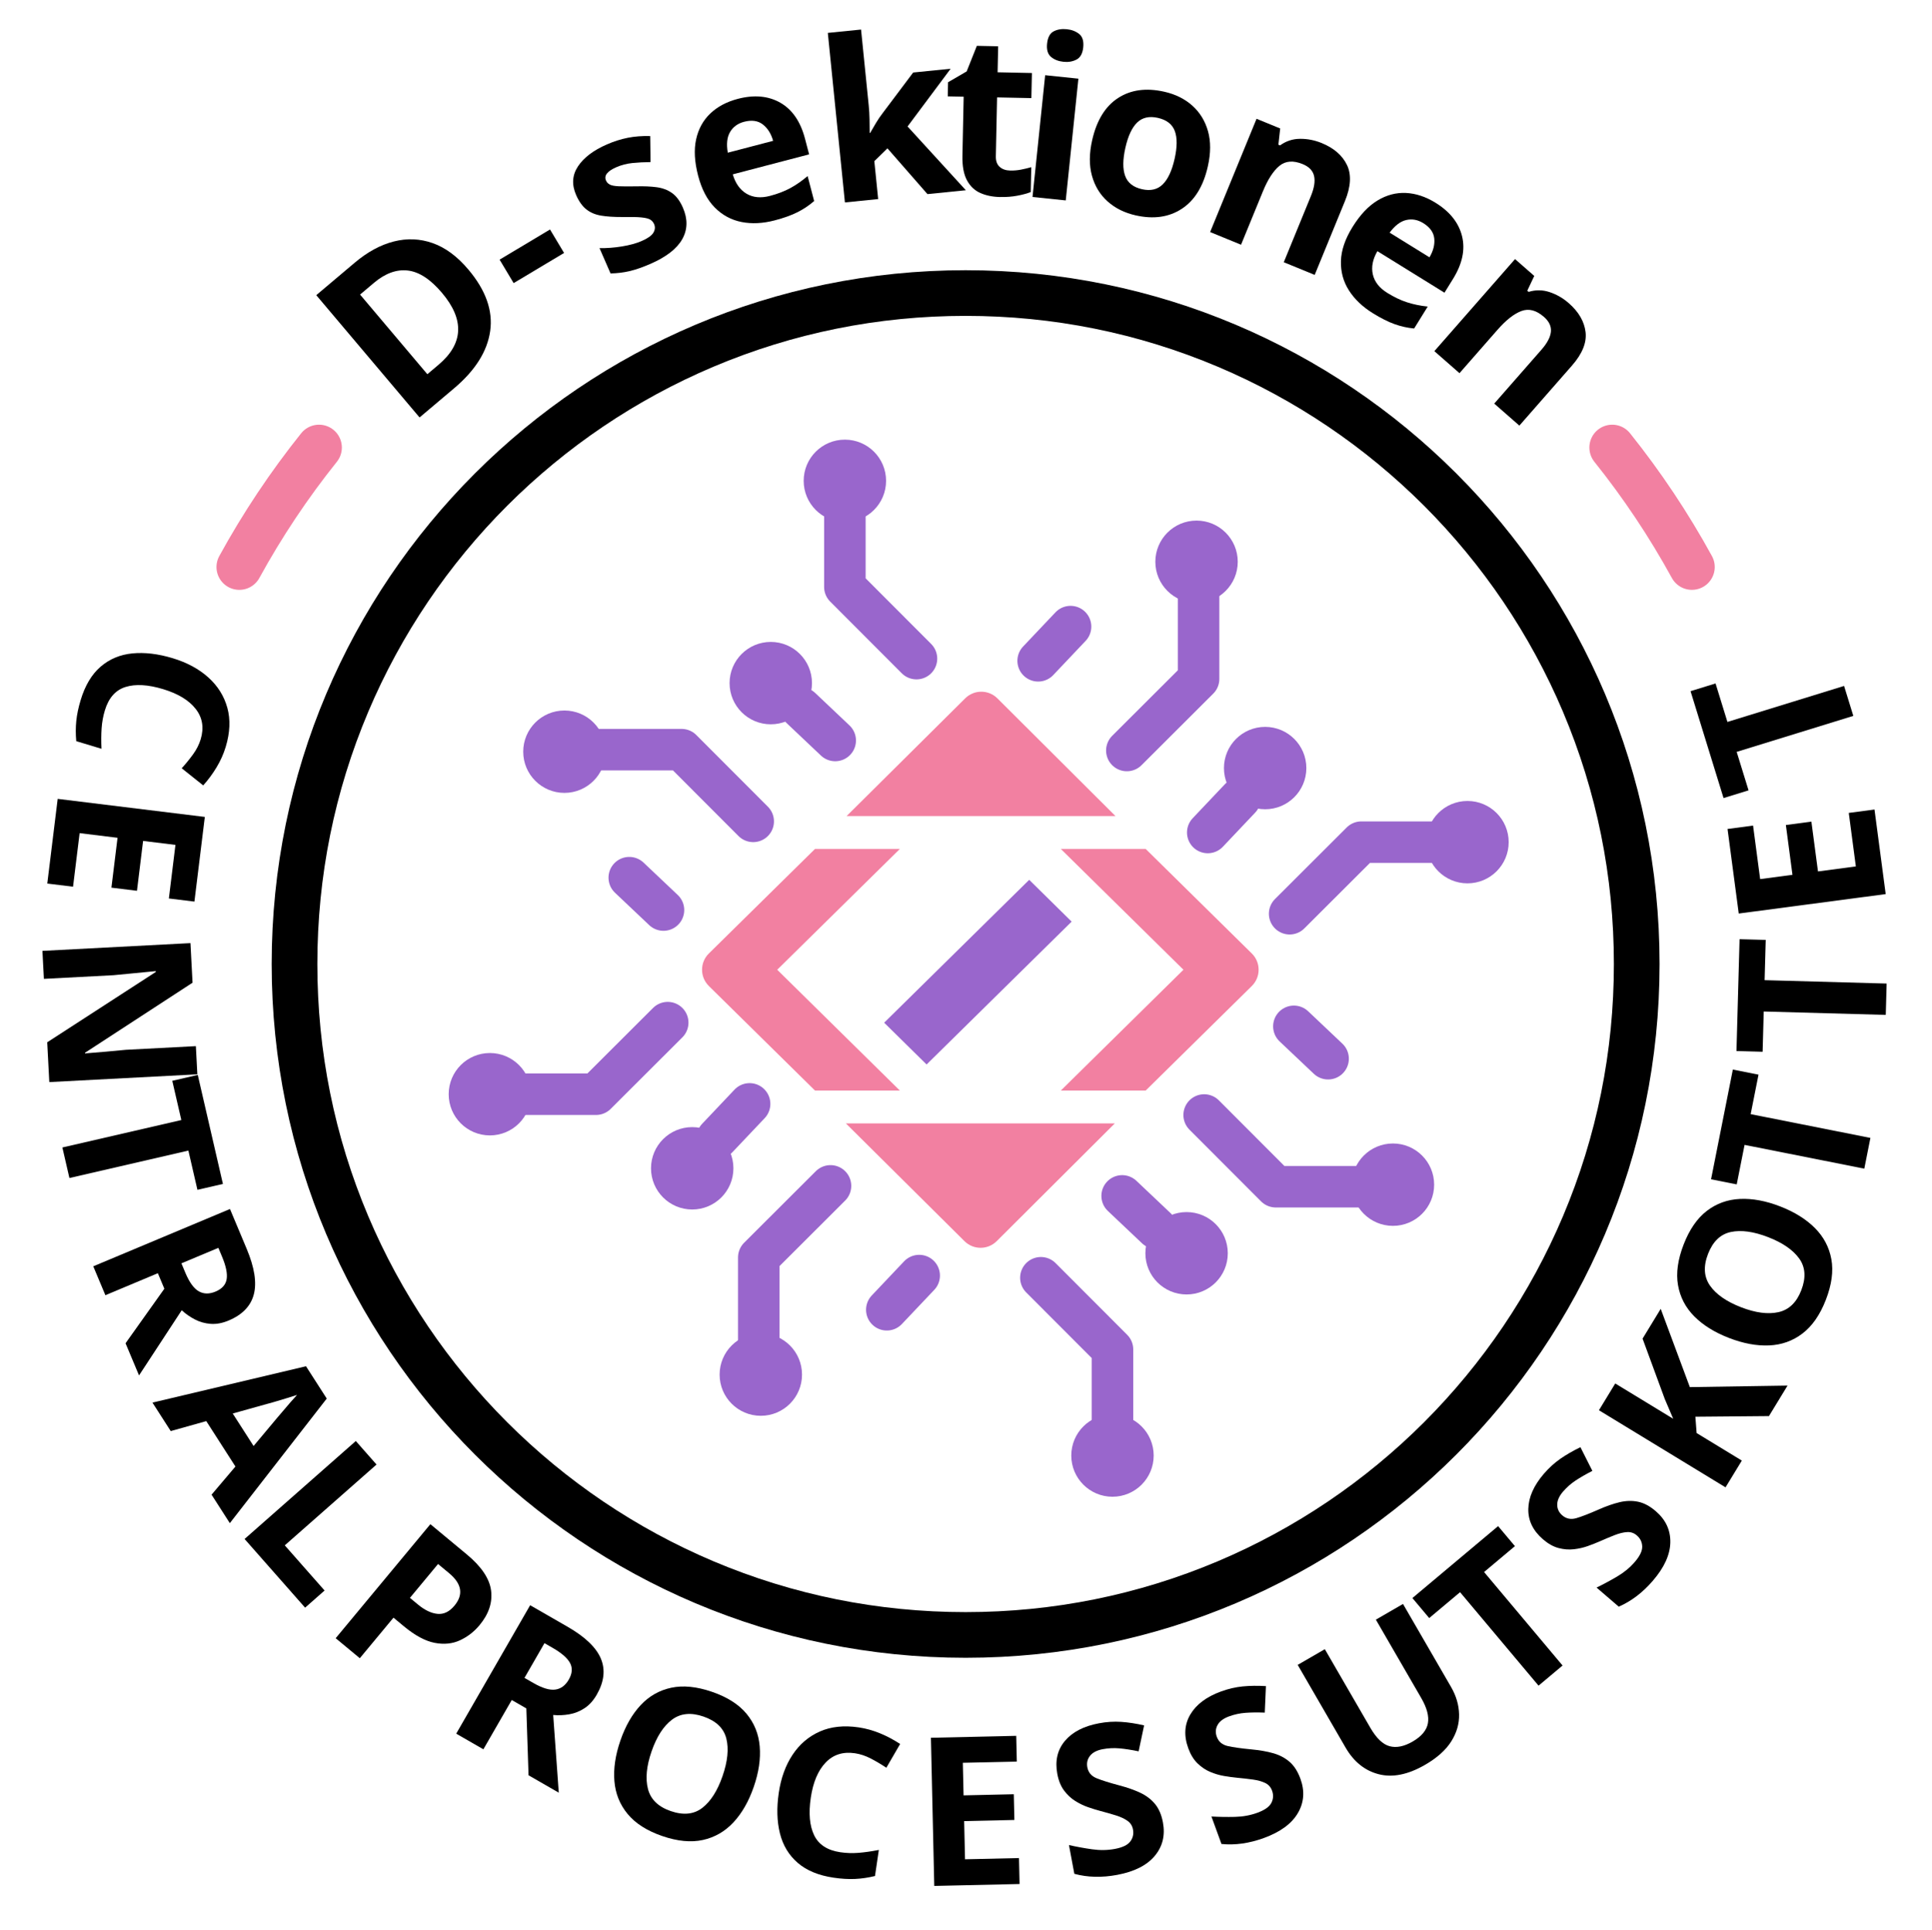
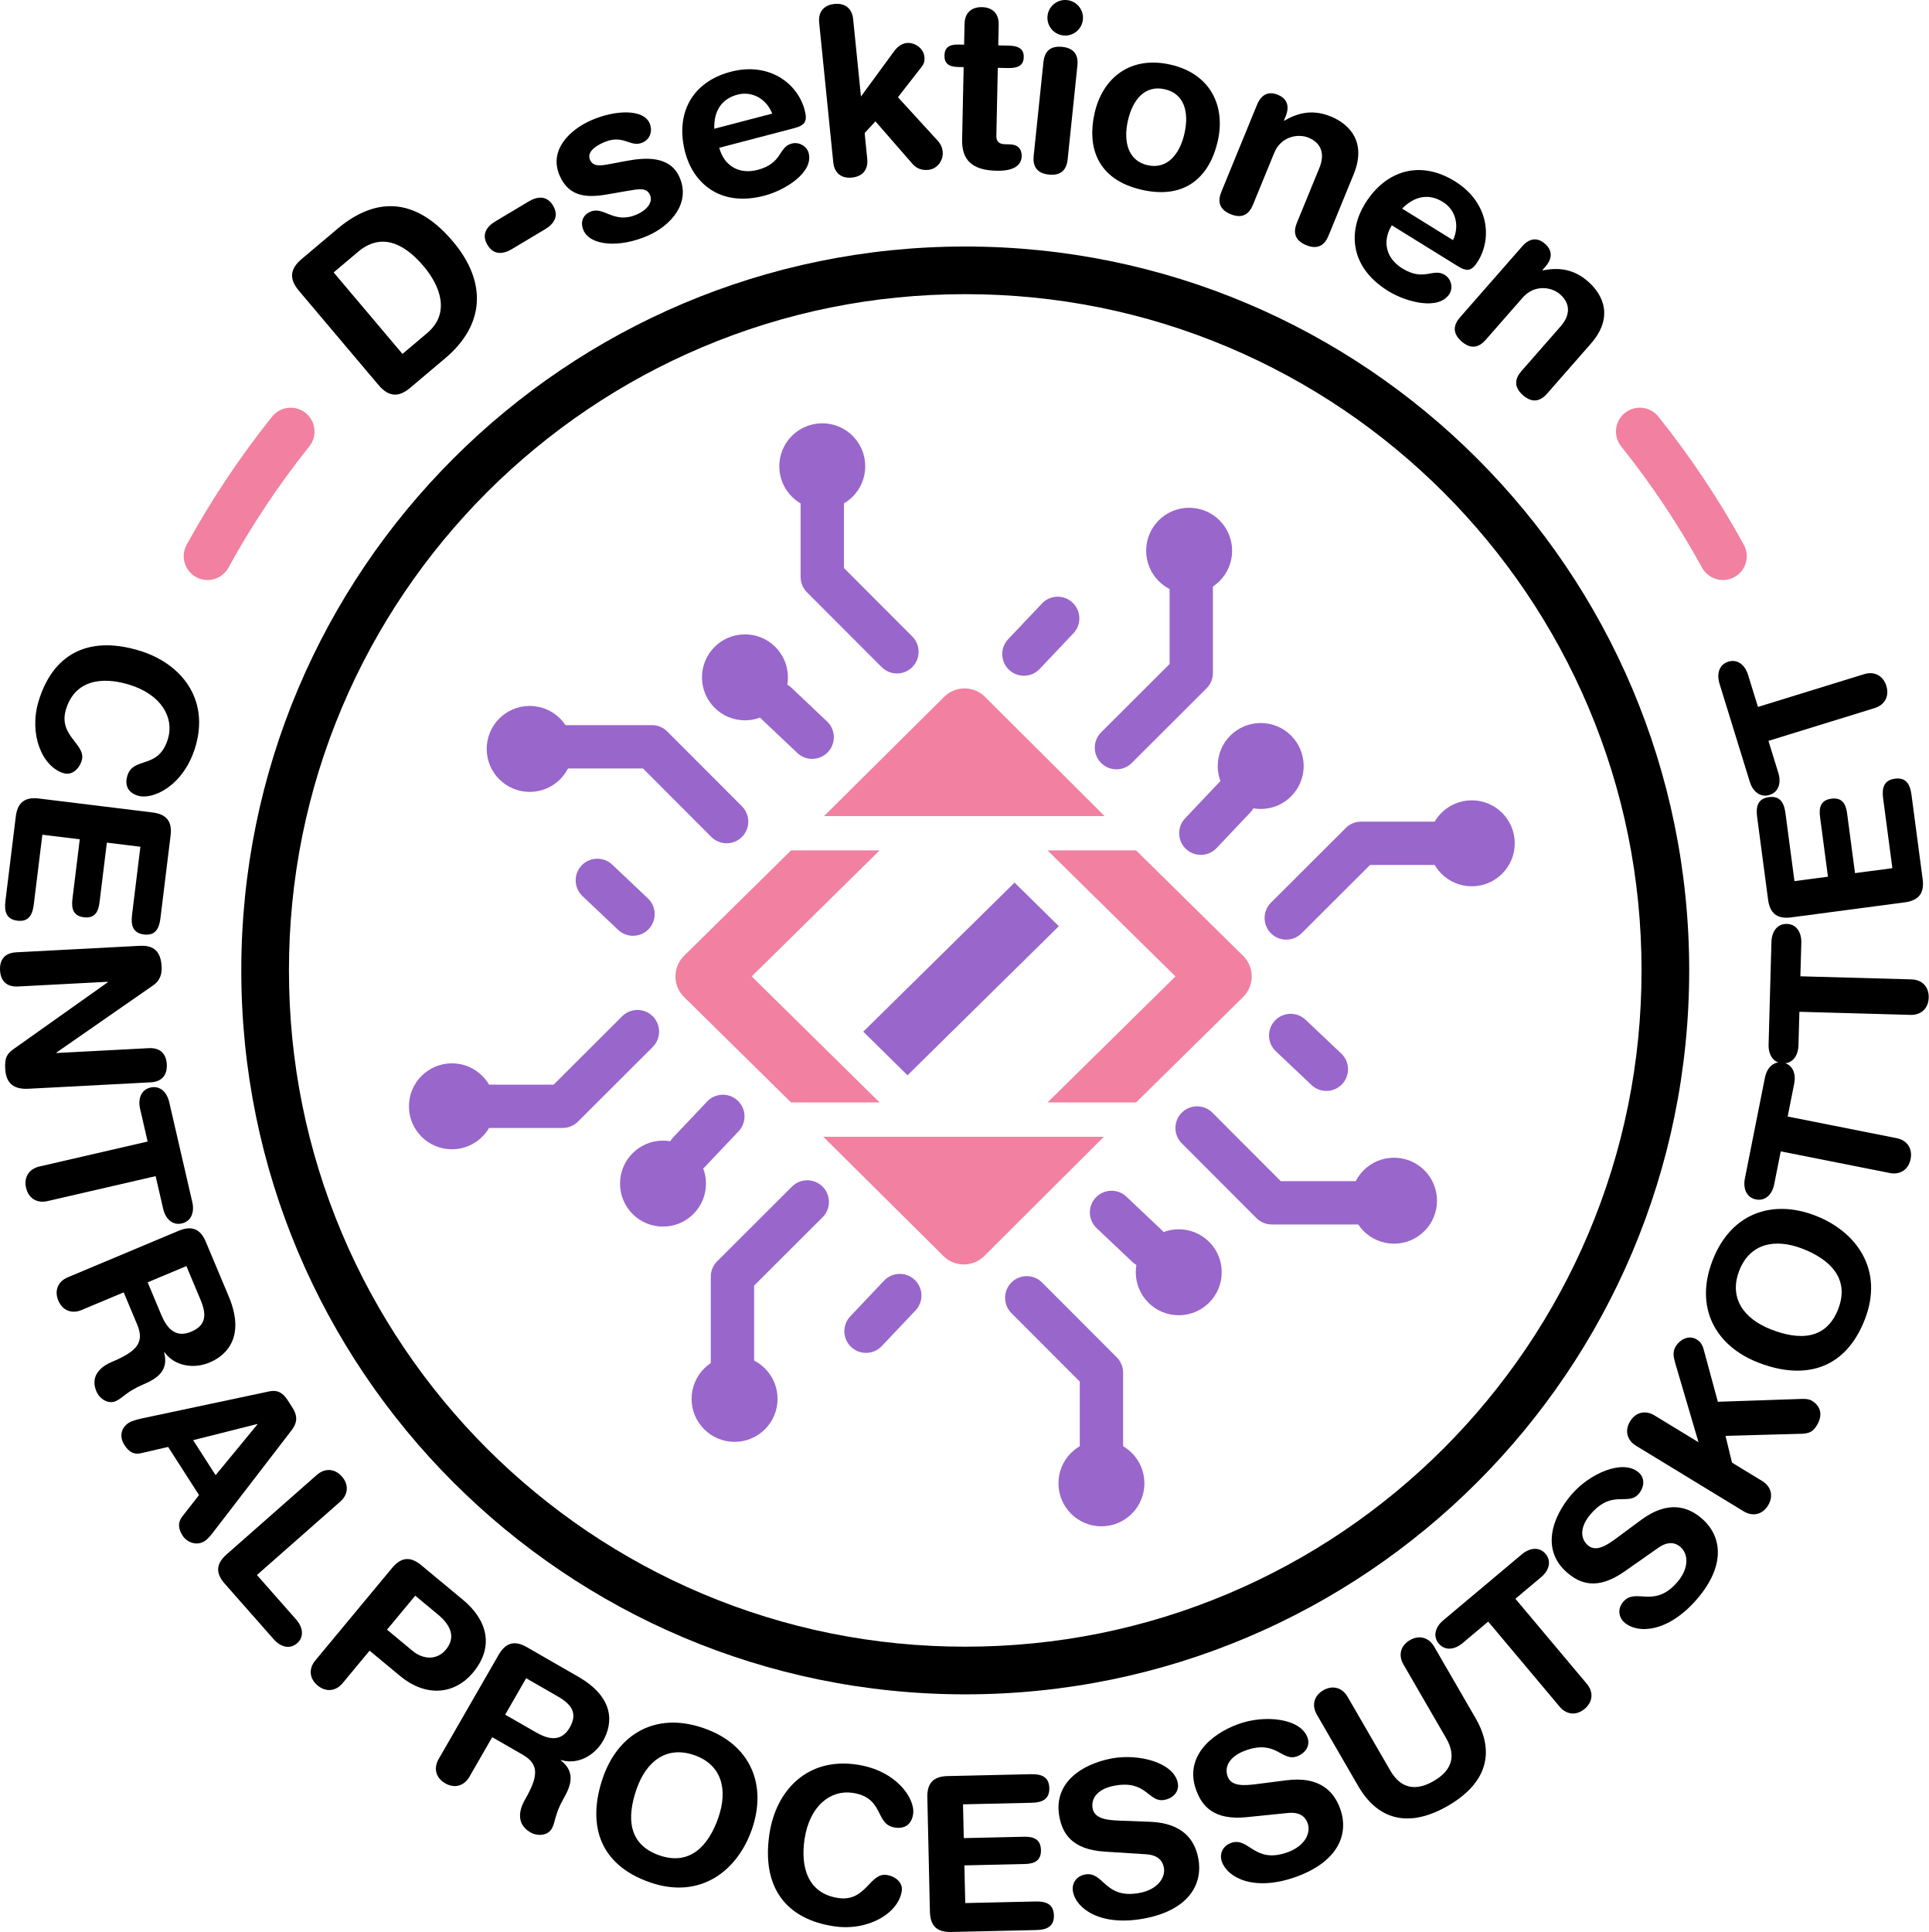
- <svg xmlns="http://www.w3.org/2000/svg" id="Lager_2" viewBox="0 0 2325.47 2323.8">
+ <svg xmlns="http://www.w3.org/2000/svg" id="Lager_2" data-name="Lager 2" viewBox="0 0 2226.22 2230.11">
  <defs>
    <style>
      .cls-1 {
-         stroke: #f280a1;
-         stroke-miterlimit: 10;
-         stroke-width: 55px;
+         fill: #96c;
      }

-       .cls-1, .cls-2 {
-         fill: none;
-         stroke-linecap: round;
+       .cls-2 {
+         fill: #f280a1;
      }

      .cls-3 {
        fill: #96c;
-       }
- 
-       .cls-2 {
-         stroke: #96c;
-         stroke-linejoin: round;
-         stroke-width: 50px;
-       }
- 
-       .cls-4 {
-         fill: #f280a1;
-       }
- 
-       .cls-5 {
-         font-size: 270px;
-       }
- 
-       .cls-5, .cls-6 {
-         font-family: HelveticaRounded-Bold, 'Helvetica Rounded';
-         font-weight: 700;
-       }
- 
-       .cls-7 {
-         fill: #96c;
-       }
- 
-       .cls-6 {
-         font-size: 250px;
      }
    </style>
  </defs>
  <g id="outer">
    <g id="light">
      <g id="light-2" data-name="light">
        <g id="text">
-           <text class="cls-6" transform="translate(126.98 753.12) rotate(106.83)">
-             <tspan x="0" y="0">C</tspan>
-           </text>
-           <text class="cls-6" transform="translate(72.2 939.85) rotate(97)">
-             <tspan x="0" y="0">E</tspan>
-           </text>
-           <text class="cls-6" transform="translate(49.91 1122.79) rotate(87)">
-             <tspan x="0" y="0">N</tspan>
-           </text>
-           <text class="cls-6" transform="translate(63.08 1329.92) rotate(77.01)">
-             <tspan x="0" y="0">T</tspan>
-           </text>
-           <text class="cls-6" transform="translate(103.61 1504.43) rotate(67.25)">
-             <tspan x="0" y="0">R</tspan>
-           </text>
-           <text class="cls-6" transform="translate(183.58 1689.34) rotate(57.31)">
-             <tspan x="0" y="0">A</tspan>
-           </text>
-           <text class="cls-6" transform="translate(279.63 1836.72) rotate(48.62)">
-             <tspan x="0" y="0">L</tspan>
-           </text>
-           <text class="cls-6" transform="translate(386.89 1958.73) rotate(39.7)">
-             <tspan x="0" y="0">P</tspan>
-           </text>
-           <text class="cls-6" transform="translate(529.83 2076.86) rotate(29.92)">
-             <tspan x="0" y="0">R</tspan>
-           </text>
-           <text class="cls-6" transform="translate(704.02 2176.46) rotate(19.06)">
-             <tspan x="0" y="0">O</tspan>
-           </text>
-           <text class="cls-6" transform="translate(910.42 2245.24) rotate(8.39)">
-             <tspan x="0" y="0">C</tspan>
-           </text>
-           <text class="cls-6" transform="translate(1102.49 2271.98) rotate(-1.29)">
-             <tspan x="0" y="0">E</tspan>
-           </text>
-           <text class="cls-6" transform="translate(1283.88 2267.11) rotate(-10.61)">
-             <tspan x="0" y="0">S</tspan>
-           </text>
-           <text class="cls-6" transform="translate(1462.86 2232.65) rotate(-20.06)">
-             <tspan x="0" y="0">S</tspan>
-           </text>
-           <text class="cls-6" transform="translate(1633.64 2170.37) rotate(-30.06)">
-             <tspan x="0" y="0">U</tspan>
-           </text>
-           <text class="cls-6" transform="translate(1811.66 2064.66) rotate(-40.01)">
-             <tspan x="0" y="0">T</tspan>
-           </text>
-           <text class="cls-6" transform="translate(1947.97 1949.22) rotate(-49.29)">
-             <tspan x="0" y="0">S</tspan>
-           </text>
-           <text class="cls-6" transform="translate(2066.08 1810.62) rotate(-58.65)">
-             <tspan x="0" y="0">K</tspan>
-           </text>
-           <text class="cls-6" transform="translate(2160.25 1657.41) rotate(-68.79)">
-             <tspan x="0" y="0">O</tspan>
-           </text>
-           <text class="cls-6" transform="translate(2234.47 1460.04) rotate(-78.77)">
-             <tspan x="0" y="0">T</tspan>
-           </text>
-           <text class="cls-6" transform="translate(2269.25 1275.84) rotate(-88.41)">
-             <tspan x="0" y="0">T</tspan>
-           </text>
-           <text class="cls-6" transform="translate(2273.6 1099.17) rotate(-97.54)">
-             <tspan x="0" y="0">E</tspan>
-           </text>
-           <text class="cls-6" transform="translate(2247.44 913.36) rotate(-107.15)">
-             <tspan x="0" y="0">T</tspan>
-           </text>
-           <text class="cls-5" transform="translate(486.64 518.47) rotate(-40.18)">
-             <tspan x="0" y="0">D</tspan>
-           </text>
-           <text class="cls-5" transform="translate(640.24 393.1) rotate(-30.89)">
-             <tspan x="0" y="0">-</tspan>
-           </text>
-           <text class="cls-5" transform="translate(726.16 339.72) rotate(-23.55)">
-             <tspan x="0" y="0">s</tspan>
-           </text>
-           <text class="cls-5" transform="translate(847.29 285.03) rotate(-14.67)">
-             <tspan x="0" y="0">e</tspan>
-           </text>
-           <text class="cls-5" transform="translate(996.45 245.92) rotate(-5.76)">
-             <tspan x="0" y="0">k</tspan>
-           </text>
-           <text class="cls-5" transform="translate(1132.58 233.09) rotate(1.2)">
-             <tspan x="0" y="0">t</tspan>
-           </text>
-           <text class="cls-5" transform="translate(1222.35 235.05) rotate(5.93)">
-             <tspan x="0" y="0">i</tspan>
-           </text>
-           <text class="cls-5" transform="translate(1286.96 238.45) rotate(12.71)">
-             <tspan x="0" y="0">o</tspan>
-           </text>
-           <text class="cls-5" transform="translate(1437.68 271.51) rotate(22.28)">
-             <tspan x="0" y="0">n</tspan>
-           </text>
-           <text class="cls-5" transform="translate(1580.03 328.8) rotate(31.77)">
-             <tspan x="0" y="0">e</tspan>
-           </text>
-           <text class="cls-5" transform="translate(1711.34 409.06) rotate(41.22)">
-             <tspan x="0" y="0">n</tspan>
-           </text>
+           <g>
+             <path d="M225.41,862.49c-13.61,44.99-49.3,61.09-66.05,56.02-11.01-3.33-15.9-11.34-12.35-23.06,6.88-22.73,35.96-6.62,46.82-42.52,7.46-24.65-7.69-51.43-45.02-62.72-31.35-9.48-62.39-5.29-72.67,28.69-9.34,30.87,23.9,40.14,18.18,59.04-2.9,9.57-11.29,17.48-20.87,14.58-24.89-7.53-40.41-45.13-28.9-83.18,16.29-53.84,56.78-76.33,116.13-58.38,48.58,14.69,81.53,56,64.73,111.52Z" />
+             <path d="M175.99,937.81c18.11,2.22,22.66,12.35,20.9,26.75l-11.73,95.53c-1.46,11.91-6,20.17-18.91,18.59s-15.31-10.69-13.85-22.61l9.65-78.66-38.71-4.75-8.47,68.98c-1.31,10.67-5.32,18.74-17.98,17.19-12.66-1.55-14.6-10.36-13.29-21.03l8.47-68.98-43.18-5.3-9.9,80.65c-1.46,11.91-6,20.17-18.9,18.59s-15.31-10.69-13.85-22.61l11.97-97.52c1.77-14.39,8.63-23.12,26.75-20.9l131.02,16.08Z" />
+             <path d="M161.29,1091.78c16.98-.89,24.4,6.98,25.32,24.46.45,8.49-2.41,16.15-9.66,21.04l-111.84,77.71.03.5,106.61-5.59c13.23-.69,20.12,6.46,20.76,18.69.64,12.23-5.46,20.06-18.69,20.76l-141.06,7.4c-16.23.85-25.83-5.66-26.74-22.88-.68-12.98,1.84-17.37,9.81-23.05l108.62-77.05-.03-.5-103.61,5.43c-13.23.69-20.12-6.46-20.76-18.69-.64-12.23,5.46-20.06,18.69-20.76l142.56-7.48Z" />
+             <path d="M170.41,1317.69l-8.71-37.76c-2.64-11.45,1.07-22.06,12.03-24.59,10.96-2.53,18.95,5.38,21.59,16.83l26.65,115.47c2.64,11.45-1.07,22.06-12.03,24.58s-18.94-5.38-21.59-16.83l-8.71-37.76-124.97,28.84c-11.94,2.75-21.77-3.19-24.59-15.37-2.81-12.18,3.43-21.83,15.37-24.59l124.97-28.84Z" />
+             <path d="M206.21,1420.72c16.83-7.06,25.81-.52,31.42,12.85l26.4,62.94c18.86,44.96-.78,67.29-22.23,76.28-17.98,7.54-40.18,4.38-51.87-11.86l-.46.19c5.36,20.53-7.26,29.88-24.09,36.94-19.14,8.03-24.15,16.09-31.99,19.38-8.76,3.67-18.53-2.8-22.2-11.56-8.7-20.75,10.68-30.78,17.36-33.58,29.05-12.18,38.58-22.42,29.88-43.17l-15.66-37.35-48.65,20.4c-11.3,4.74-22,.55-26.83-10.98-4.83-11.53-.32-22.1,10.98-26.83l127.95-53.67ZM170.42,1480.19l15.86,37.81c6,14.29,15.68,27.04,34.35,19.21,17.75-7.45,17.82-20.21,10.86-36.81l-16.34-38.96-44.73,18.76Z" />
+             <path d="M310.67,1606.09c9.68-2.05,15.92,1.67,21.32,10.08l5.27,8.21c5,7.78,7.56,15.94-.74,26.62l-89.2,116.06c-2.56,3.42-7.31,9.44-11.1,11.87-8.42,5.4-19.88,2.36-25.55-6.48-4.86-7.58-5.64-14.8-.52-21.65l19.58-25.04-35.65-55.55-31.05,7.16c-8.22,2.01-14.06-1.08-19.33-9.28-6.08-9.47-4.37-19.77,4.89-25.71,3.79-2.43,11.24-4.24,15.42-5.14l146.66-31.14ZM297.11,1644.2l-.27-.42-73.9,18.61,25.92,40.4,48.25-58.59Z" />
+             <path d="M365.7,1702.51c9.19-8.1,20.67-7.55,28.93,1.83,8.26,9.38,7.36,20.84-1.83,28.93l-96.23,84.77,45.28,51.4c7.77,8.82,9.54,19.91,1.1,27.35s-19.22,4.27-26.99-4.54l-56.52-64.16c-9.58-10.88-11.55-21.81,2.14-33.87l104.11-91.71Z" />
+             <path d="M452.53,1809.93c11.66-14.04,22.64-12.4,33.8-3.14l48.28,40.08c26.55,22.03,37.04,52.84,11.5,83.62-20.92,25.2-53.91,29.33-84.5,3.94l-35.01-29.06-31.13,37.51c-7.82,9.43-19.25,10.67-28.87,2.68s-10.5-19.44-2.68-28.87l88.62-106.76ZM446.72,1881.13l29.43,24.43c12.7,10.54,28.51,10.67,38.41-1.26,11.5-13.85,6.48-27.76-9.11-40.7l-26.16-21.71-32.57,39.24Z" />
+             <path d="M575.5,1910.23c9.1-15.82,20.21-16.06,32.77-8.83l59.16,34.04c42.25,24.32,40.18,53.99,28.58,74.14-9.73,16.9-29.3,27.85-48.44,22.02l-.25.43c16.71,13.08,12.35,28.16,3.25,43.98-10.35,17.99-9.45,27.45-13.69,34.81-4.74,8.23-16.43,9-24.67,4.27-19.5-11.22-10.17-30.95-6.55-37.23,15.71-27.3,17.09-41.22-2.42-52.44l-35.1-20.2-26.31,45.72c-6.11,10.62-17.16,13.78-27.99,7.54-10.83-6.23-13.65-17.38-7.54-27.99l69.21-120.26ZM583.11,1979.22l35.54,20.45c13.43,7.73,28.86,11.99,38.96-5.56,9.6-16.68,1.91-26.88-13.69-35.86l-36.62-21.07-24.19,42.04Z" />
+             <path d="M811.97,1994.71c55.77,19.26,73.2,66.81,55.98,116.67-16.57,47.97-59.39,81.58-117.52,61.5-60.96-21.06-72.3-69.41-54.51-120.92,17.22-49.86,60.28-76.51,116.05-57.25ZM761.21,2141.69c35.21,12.16,56.73-11.09,67.99-43.7,11.26-32.61,3.67-61.15-28-72.09-31.66-10.94-55.26,6.83-66.52,39.44-11.26,32.61-9.86,63.77,26.53,76.34Z" />
+             <path d="M988.87,2036.84c46.5,6.86,67.67,39.8,65.11,57.11-1.68,11.38-8.88,17.39-21,15.6-23.5-3.47-11.83-34.6-48.93-40.07-25.48-3.76-49.75,15.15-55.44,53.74-4.78,32.4,3.92,62.49,39.04,67.67,31.91,4.71,36.2-29.53,55.74-26.65,9.89,1.46,18.95,8.61,17.49,18.5-3.79,25.72-38.72,46.6-78.04,40.8-55.65-8.21-83.84-44.97-74.79-106.3,7.41-50.21,43.43-88.87,100.81-80.4Z" />
+             <path d="M1070.36,2074.67c-.41-18.25,8.96-24.21,23.45-24.54l96.23-2.17c12-.27,20.82,3.03,21.12,16.03.29,13-8.38,16.69-20.37,16.96l-79.23,1.79.88,38.99,69.48-1.57c10.75-.24,19.31,2.57,19.6,15.31.29,12.75-8.14,15.94-18.89,16.18l-69.48,1.57.98,43.49,81.23-1.83c12-.27,20.82,3.03,21.12,16.03s-8.38,16.69-20.37,16.96l-98.23,2.21c-14.5.33-24.12-5.21-24.53-23.45l-2.97-131.97Z" />
+             <path d="M1327.39,2102.89c38.42,1.45,51.86,21.57,55.73,42.21,5.98,31.94-13.63,60.29-62.29,69.41-51.11,9.58-78.75-11.7-82.34-30.87-1.84-9.83,4-18.04,13.83-19.89,21.87-4.1,22.2,28.91,62.99,21.26,20.89-3.91,30.27-17.63,28.06-29.42-1.33-7.13-6.25-14.34-20.65-15.21l-47.62-3.03c-38.36-2.48-48.77-21.38-52.32-40.31-7.37-39.32,26.24-60.87,60.4-67.27,31.45-5.89,71.87,4.85,76.29,28.44,1.89,10.08-5.61,17.58-15.44,19.42-18.68,3.5-20.16-23.44-57.76-16.39-18.67,3.5-27.38,14.03-25.08,26.32,2.3,12.29,17.78,13.46,31.11,14.01l35.09,1.31Z" />
+             <path d="M1484.87,2054.98c38.14-4.88,54.7,12.76,61.9,32.49,11.15,30.53-3.54,61.71-50.04,78.69-48.85,17.84-79.6,1.39-86.29-16.92-3.43-9.39.98-18.46,10.37-21.89,20.9-7.63,26.65,24.87,65.63,10.63,19.96-7.29,26.97-22.36,22.85-33.63-2.49-6.81-8.52-13.12-22.87-11.61l-47.48,4.83c-38.25,3.86-51.62-13.08-58.23-31.17-13.72-37.57,15.89-64.36,48.53-76.28,30.06-10.98,71.69-7.02,79.93,15.52,3.52,9.63-2.64,18.27-12.04,21.7-17.85,6.52-23.74-19.81-59.67-6.69-17.85,6.52-24.71,18.34-20.42,30.08,4.29,11.74,19.75,10.35,32.99,8.71l34.83-4.47Z" />
+             <path d="M1519.94,1979.1c-6.14-10.6-3.35-21.75,7.47-28.01,10.82-6.26,21.88-3.13,28.01,7.47l49.35,85.25c12.27,21.21,29.68,23.84,50.02,12.06,20.34-11.77,26.73-28.18,14.45-49.39l-49.35-85.25c-6.14-10.6-3.35-21.75,7.47-28.01,10.82-6.26,21.88-3.13,28.01,7.47l47.72,82.44c24.8,42.84,9.55,77.38-31.78,101.3-41.33,23.92-78.87,19.94-103.67-22.9l-47.72-82.44Z" />
+             <path d="M1717.75,1871.82l-29.68,24.91c-9,7.55-20.13,9.07-27.37.45s-3.81-19.32,5.18-26.87l90.75-76.19c9-7.55,20.13-9.07,27.37-.45,7.23,8.62,3.82,19.32-5.18,26.87l-29.68,24.91,82.46,98.22c7.88,9.38,7.05,20.84-2.52,28.88-9.57,8.04-21,6.86-28.88-2.52l-82.46-98.22Z" />
+             <path d="M1894.21,1754.48c30.9-22.88,53.97-15.57,69.88-1.87,24.63,21.2,27.04,55.59-5.25,93.11-33.92,39.42-68.79,40.08-83.57,27.36-7.58-6.52-8.16-16.58-1.63-24.17,14.51-16.87,35.4,8.69,62.47-22.76,13.86-16.11,12.62-32.68,3.52-40.5-5.5-4.73-13.84-7.29-25.63,1.03l-39.07,27.39c-31.5,22.04-51.44,13.78-66.03,1.23-30.32-26.09-17.56-63.92,5.11-90.26,20.87-24.26,59.14-41.13,77.33-25.47,7.77,6.69,6.61,17.23.09,24.81-12.39,14.4-30.39-5.7-55.34,23.29-12.39,14.4-12.61,28.07-3.13,36.22,9.48,8.15,22.29-.61,33.04-8.5l28.21-20.91Z" />
+             <path d="M1888.37,1668.83c-10.46-6.37-13.34-17.5-6.84-28.17,6.5-10.67,17.71-13.21,28.17-6.84l50.81,30.96-27.08-92.02c-1.8-6.66-3-12.37.77-18.56,5.07-8.33,15.27-13.53,24.24-8.07,5.34,3.25,7.28,8.24,8.44,13.05l15.94,58.89,90.57-3.08c6.86-.21,13.43-.9,17.91,1.84,13.02,7.93,11.01,19.88,5.94,28.21-4.29,7.05-8.34,9.85-18.67,9.99l-86.92,2.37,7.51,30.92,34.8,21.2c10.46,6.37,13.34,17.5,6.84,28.17-6.5,10.67-17.71,13.21-28.17,6.84l-124.26-75.7Z" />
+             <path d="M1976.77,1454.76c21.35-55,69.52-70.63,118.69-51.55,47.31,18.36,79.29,62.42,57.04,119.75-23.34,60.13-72.08,69.64-122.89,49.92-49.18-19.09-74.19-63.12-52.84-118.12ZM2121.74,1511.02c13.48-34.73-8.95-57.1-41.11-69.59-32.16-12.48-60.97-5.96-73.09,25.27s4.75,55.48,36.91,67.96c32.16,12.48,63.36,12.25,77.29-23.64Z" />
+             <path d="M2055.42,1329.01l-7.55,38.01c-2.29,11.52-10.02,19.67-21.06,17.48-11.03-2.19-15.07-12.68-12.78-24.2l23.09-116.23c2.29-11.52,10.03-19.67,21.06-17.48,11.03,2.19,15.07,12.68,12.78,24.2l-7.55,38.01,125.79,24.99c12.01,2.39,18.55,11.84,16.11,24.1-2.43,12.26-12.08,18.5-24.1,16.11l-125.79-24.99Z" />
+             <path d="M2076.95,1167.92l-1.08,38.74c-.33,11.75-6.59,21.08-17.83,20.76-11.25-.31-16.98-9.98-16.65-21.72l3.29-118.46c.33-11.75,6.59-21.08,17.83-20.76,11.25.31,16.98,9.98,16.65,21.72l-1.08,38.74,128.2,3.56c12.25.34,20.27,8.57,19.92,21.06-.35,12.5-8.82,20.26-21.06,19.92l-128.2-3.56Z" />
+             <path d="M2067.72,1058.93c-18.09,2.4-25.04-6.27-26.94-20.64l-12.64-95.42c-1.58-11.9.75-21.03,13.63-22.74,12.89-1.71,17.51,6.51,19.08,18.4l10.4,78.56,38.66-5.12-9.12-68.9c-1.41-10.66.45-19.48,13.09-21.15s16.73,6.36,18.14,17.02l9.12,68.9,43.12-5.71-10.67-80.55c-1.58-11.9.75-21.03,13.63-22.74,12.89-1.71,17.51,6.51,19.08,18.4l12.9,97.4c1.9,14.37-2.55,24.55-20.64,26.94l-130.86,17.33Z" />
+             <path d="M2041.22,855.18l11.43,37.03c3.46,11.23.53,22.07-10.22,25.39-10.75,3.32-19.28-3.99-22.75-15.22l-34.95-113.23c-3.47-11.23-.53-22.07,10.21-25.39,10.75-3.32,19.28,3.99,22.75,15.22l11.43,37.03,122.54-37.82c11.71-3.61,21.95,1.6,25.63,13.54s-1.84,22.02-13.54,25.63l-122.54,37.82Z" />
+           </g>
+           <g>
+             <path d="M345.01,335.61c-12.72-15.06-8.88-26.42,3.08-36.53l41.26-34.84c36.93-31.18,84.35-43.66,133.47,14.52,39.72,47.04,36.51,96.39-8.67,134.54l-40.64,34.32c-11.97,10.1-23.81,11.98-36.53-3.08l-91.97-108.93ZM464.55,408.54l28.47-24.04c27.02-22.82,15.31-54.27-4.03-77.17-24.74-29.29-50.86-37.63-75.61-16.73l-28.26,23.86,79.43,94.07Z" />
+             <path d="M610.06,232.62c10.43-6.24,21.26-7.06,28.33,4.76,7.07,11.82,1.22,20.98-9.2,27.22l-38.23,22.87c-10.43,6.24-21.26,7.06-28.33-4.76-7.07-11.82-1.22-20.98,9.2-27.22l38.23-22.87Z" />
+             <path d="M682.59,138.75c27.47-11.97,59.94-13.17,67.17,3.42,3.67,8.42,1.21,18.32-8.19,22.42-14.11,6.15-21.83-10.22-44.6-.29-12.62,5.5-19.28,12.53-15.94,20.2,3.67,8.42,12.7,6.84,24.92,4.46l16.61-3.12c22.59-4.25,50.87-6.27,61.88,18.98,12.84,29.45-9.69,55.47-36.92,67.34-32.67,14.24-66.26,11.5-74.03-6.32-3.45-7.92-2.13-17.04,8.02-21.46,15.59-6.8,26.79,14.83,53.52,3.18,12.87-5.61,18.56-14.86,15.32-22.29-3.99-9.16-12.56-7.19-26.83-4.8l-23.55,4.08c-23.3,3.97-43.42,2.43-53.99-21.83-12.84-29.45,11.62-53.07,36.62-63.97Z" />
+             <path d="M830.21,170.57c5.27,20.11,22.16,31.32,44.36,25.51,28.73-7.52,23.81-26.33,39.22-30.36,9.14-2.39,17.72,3.73,19.57,10.79,6.02,22.99-28.01,43.34-50.99,49.36-53.28,13.95-82.83-16.83-91.52-50-11.63-44.4,7.48-81.22,52.67-93.06,43.88-11.49,77.1,13.03,85.3,44.37,3.42,13.06.39,17.48-12.41,20.83l-86.2,22.57ZM891.34,131.12c-6.67-16.95-23.08-26.33-40.06-21.89-19.07,4.99-27.48,19.76-26.81,39.4l66.87-17.51Z" />
+             <path d="M945.54,26.16c-1.3-12.89,5.81-20.4,17.63-21.59s20.29,4.74,21.59,17.63l9,89.19,38.64-52.74c3.6-4.7,8.37-8.44,14.28-9.04,8.86-.89,19.32,5.92,20.32,15.86.7,6.98-1.5,9.38-4.61,13.49l-25.95,33.28,46.36,50.68c1.53,1.75,4.65,5.77,5.3,12.22,1,9.94-6.14,19.89-16.61,20.94-9.67.98-15.26-3.35-18.65-7.35l-42.36-48.64-12.48,13.47,3.01,29.82c1.3,12.89-5.81,20.4-17.63,21.59s-20.29-4.74-21.59-17.63l-16.26-161.18Z" />
+             <path d="M1112.29,77.47l-6.75-.14c-11.07-.23-15.57-4.65-15.39-13.28s4.86-12.86,15.93-12.63l6.75.14.5-24.02c.27-12.96,8.24-19.54,20.12-19.29s19.56,7.16,19.29,20.12l-.5,24.02,11.88.25c11.61.24,17.74,3.88,17.54,13.33-.2,9.45-6.48,12.83-18.09,12.58l-11.88-.25-1.65,78.82c-.12,5.94,3.05,9.25,10.07,9.39l5.67.12c8.64.18,13.67,5.15,13.49,13.52-.24,11.34-10.08,17.34-28.98,16.95-28.61-.6-40.24-12.72-39.76-35.94l1.75-83.68Z" />
+             <path d="M1204.38,71.66c1.09-10.47,6.33-19.16,21.64-17.57s18.66,11.17,17.57,21.64l-11.25,108.23c-1.09,10.47-6.33,19.16-21.64,17.57s-18.66-11.17-17.57-21.64l11.25-108.23ZM1231.63.11c11.28,1.17,19.46,11.25,18.29,22.53s-11.25,19.46-22.53,18.29c-11.28-1.17-19.46-11.25-18.29-22.53s11.25-19.46,22.53-18.29Z" />
+             <path d="M1350.78,74.55c46.35,10.45,63.99,47.64,54.84,88.2-8.67,38.45-35.03,68.21-87.44,56.4-52.41-11.82-63.45-50.01-54.78-88.46,9.15-40.56,41.03-66.58,87.39-56.13ZM1324.59,190.71c22.92,5.17,37.29-13.18,42.58-36.62,5.64-25.02-.41-46.04-22.8-51.09s-36.88,11.34-42.52,36.36c-5.29,23.44-.17,46.18,22.74,51.35Z" />
+             <path d="M1450.95,120.87c4.5-10.99,12.47-16.19,23.96-11.48s13.52,14,9.02,24.99l-1.95,4.75.5.2c15.77-9.3,32.9-13.36,53.64-4.87,21.99,9.01,41.47,29.83,26.32,66.8l-29.07,70.96c-3.99,9.74-11.47,16.6-25.71,10.77-14.24-5.83-14.76-15.97-10.77-25.71l26.1-63.71c6.04-14.74,3.09-28.2-12.65-34.65-12.74-5.22-32.03-.87-39.5,17.37l-24.67,60.21c-3.99,9.74-11.47,16.6-25.71,10.77-14.24-5.83-14.76-15.97-10.77-25.71l41.25-100.69Z" />
+             <path d="M1606.47,260.07c-10.95,17.67-7.43,37.64,12.08,49.72,25.25,15.64,35.49-.89,49.03,7.5,8.03,4.98,9.51,15.42,5.67,21.61-12.51,20.2-50.71,9.56-70.91-2.95-46.83-29.01-44.88-71.63-26.82-100.78,24.17-39.02,64.02-50.54,103.73-25.95,38.56,23.89,43.68,64.85,26.62,92.4-7.11,11.48-12.4,12.33-23.65,5.36l-75.75-46.92ZM1677.17,277.19c7.69-16.52,3.18-34.87-11.74-44.11-16.76-10.38-33.25-6.31-47.02,7.72l58.76,36.4Z" />
+             <path d="M1756.88,284.45c7.83-8.94,17.05-11.27,26.39-3.08,9.34,8.18,8.24,17.63.42,26.57l-3.38,3.86.41.36c17.93-3.67,35.46-1.96,52.32,12.81,17.87,15.66,29.54,41.67,3.21,71.73l-50.53,57.68c-6.94,7.92-16.24,11.98-27.81,1.84-11.58-10.14-8.78-19.89-1.84-27.81l45.37-51.79c10.5-11.98,12.08-25.67-.71-36.88-10.36-9.07-30.02-11.22-43,3.61l-42.88,48.95c-6.94,7.92-16.24,11.98-27.81,1.84-11.58-10.14-8.78-19.89-1.84-27.81l71.7-81.85Z" />
+           </g>
        </g>
        <g id="circle">
-           <path d="M1162.74,380.45c105.41,0,207.63,20.63,303.83,61.32,46.24,19.56,90.85,43.77,132.58,71.96,41.35,27.93,80.23,60.01,115.57,95.35,35.34,35.34,67.42,74.22,95.35,115.57,28.19,41.73,52.4,86.33,71.96,132.58,40.69,96.2,61.32,198.43,61.32,303.83s-20.63,207.63-61.32,303.83c-19.56,46.24-43.77,90.85-71.96,132.58-27.93,41.35-60.01,80.23-95.35,115.57-35.34,35.34-74.22,67.42-115.57,95.35-41.73,28.19-86.33,52.4-132.58,71.96-96.2,40.69-198.43,61.32-303.83,61.32s-207.63-20.63-303.83-61.32c-46.24-19.56-90.85-43.77-132.58-71.96-41.35-27.93-80.23-60.01-115.57-95.35-35.34-35.34-67.42-74.22-95.35-115.57-28.19-41.73-52.4-86.33-71.96-132.58-40.69-96.2-61.32-198.43-61.32-303.83s20.63-207.63,61.32-303.83c19.56-46.24,43.77-90.85,71.96-132.58,27.93-41.35,60.01-80.23,95.35-115.57,35.34-35.34,74.22-67.42,115.57-95.35,41.73-28.19,86.33-52.4,132.58-71.96,96.2-40.69,198.43-61.32,303.83-61.32M1162.74,325.45c-461.5,0-835.62,374.12-835.62,835.62s374.12,835.62,835.62,835.62,835.62-374.12,835.62-835.62-374.12-835.62-835.62-835.62h0Z" />
+           <path d="M1114.13,339.55c105.41,0,207.63,20.63,303.83,61.32,46.24,19.56,90.85,43.77,132.58,71.96,41.35,27.93,80.23,60.01,115.57,95.35,35.34,35.34,67.42,74.22,95.35,115.57,28.19,41.73,52.4,86.33,71.96,132.58,40.69,96.2,61.32,198.43,61.32,303.83s-20.63,207.63-61.32,303.83c-19.56,46.24-43.77,90.85-71.96,132.58-27.93,41.35-60.01,80.23-95.35,115.57-35.34,35.34-74.22,67.42-115.57,95.35-41.73,28.19-86.33,52.4-132.58,71.96-96.2,40.69-198.43,61.32-303.83,61.32s-207.63-20.63-303.83-61.32c-46.24-19.56-90.85-43.77-132.58-71.96-41.35-27.93-80.23-60.01-115.57-95.35-35.34-35.34-67.42-74.22-95.35-115.57-28.19-41.73-52.4-86.33-71.96-132.58-40.69-96.2-61.32-198.43-61.32-303.83s20.63-207.63,61.32-303.83c19.56-46.24,43.77-90.85,71.96-132.58,27.93-41.35,60.01-80.23,95.35-115.57,35.34-35.34,74.22-67.42,115.57-95.35,41.73-28.19,86.33-52.4,132.58-71.96,96.2-40.69,198.43-61.32,303.83-61.32M1114.13,284.55c-461.5,0-835.62,374.12-835.62,835.62s374.12,835.62,835.62,835.62,835.62-374.12,835.62-835.62-374.12-835.62-835.62-835.62h0Z" />
        </g>
-         <path id="arc_base" class="cls-1" d="M288.17,682.94c27.85-50.83,60-98.97,95.97-143.93" />
-         <path id="arc_base-2" data-name="arc_base" class="cls-1" d="M1941.33,539.01c35.96,44.96,68.12,93.09,95.96,143.92" />
+         <g id="arc_base" data-name="arc base">
+           <path class="cls-2" d="M239.54,669.54c-4.47,0-9-1.09-13.19-3.39-13.32-7.3-18.2-24.01-10.9-37.33,28.41-51.86,61.59-101.61,98.61-147.89,9.49-11.86,26.79-13.78,38.65-4.3s13.78,26.79,4.3,38.65c-35.04,43.8-66.44,90.89-93.32,139.96-5,9.13-14.42,14.29-24.14,14.29Z" />
+         </g>
+         <g id="arc_base-2" data-name="arc base">
+           <path class="cls-2" d="M1988.71,669.54c-9.72,0-19.14-5.16-24.14-14.29-26.89-49.07-58.28-96.16-93.32-139.96-9.49-11.86-7.57-29.17,4.29-38.65,11.86-9.49,29.16-7.56,38.65,4.29,37.02,46.28,70.2,96.03,98.61,147.89,7.3,13.32,2.42,30.03-10.9,37.33-4.19,2.3-8.72,3.39-13.19,3.39Z" />
+         </g>
      </g>
      <g id="logga">
        <g>
-           <polyline class="cls-2" points="1552.92 1100.53 1639.28 1014.32 1737.53 1014.32" />
-           <line class="cls-2" x1="1289.09" y1="754.7" x2="1250.1" y2="795.89" />
-           <line class="cls-2" x1="1493.31" y1="961.49" x2="1454.32" y2="1002.68" />
-           <polyline class="cls-2" points="1356.89 903.93 1443.26 817.72 1443.26 709.75" />
-           <circle class="cls-3" cx="1440.81" cy="676.62" r="49.61" />
-           <circle class="cls-3" cx="1523.42" cy="925.09" r="49.61" />
-           <circle class="cls-3" cx="1767.05" cy="1014.32" r="49.61" />
+           <path class="cls-1" d="M1484.66,1084.64c-6.41,0-12.81-2.45-17.69-7.34-9.75-9.77-9.74-25.6.03-35.36l86.37-86.21c4.69-4.68,11.04-7.31,17.66-7.31h98.25c13.81,0,25,11.19,25,25s-11.19,25-25,25h-87.91l-79.05,78.9c-4.88,4.87-11.27,7.31-17.66,7.31Z" />
+           <path class="cls-1" d="M1181.84,779.99c-6.17,0-12.35-2.27-17.18-6.84-10.03-9.49-10.46-25.32-.97-35.34l38.99-41.19c9.49-10.03,25.32-10.46,35.34-.97,10.03,9.49,10.46,25.32.97,35.34l-38.99,41.19c-4.92,5.19-11.53,7.81-18.16,7.81Z" />
+           <path class="cls-1" d="M1386.06,986.78c-6.17,0-12.35-2.27-17.18-6.84-10.03-9.49-10.46-25.32-.97-35.34l38.99-41.19c9.49-10.03,25.32-10.46,35.34-.97,10.03,9.49,10.46,25.32.97,35.34l-38.99,41.19c-4.92,5.19-11.53,7.81-18.16,7.81Z" />
+           <path class="cls-1" d="M1288.64,888.03c-6.41,0-12.81-2.45-17.69-7.34-9.75-9.77-9.74-25.6.03-35.36l79.03-78.88v-97.6c0-13.81,11.19-25,25-25s25,11.19,25,25v107.97c0,6.64-2.64,13-7.34,17.69l-86.36,86.21c-4.88,4.87-11.27,7.31-17.66,7.31Z" />
+           <circle class="cls-1" cx="1372.55" cy="635.72" r="49.61" />
+           <circle class="cls-1" cx="1455.16" cy="884.19" r="49.61" />
+           <circle class="cls-1" cx="1698.79" cy="973.43" r="49.61" />
        </g>
        <g>
-           <polyline class="cls-2" points="1103.56 793.26 1017.35 706.89 1017.35 608.65" />
-           <line class="cls-2" x1="757.73" y1="1057.09" x2="798.92" y2="1096.08" />
-           <line class="cls-2" x1="964.52" y1="852.87" x2="1005.71" y2="891.86" />
-           <polyline class="cls-2" points="906.96 989.28 820.75 902.92 712.78 902.92" />
-           <circle class="cls-3" cx="679.64" cy="905.37" r="49.61" />
-           <circle class="cls-3" cx="928.12" cy="822.76" r="49.61" />
-           <circle class="cls-3" cx="1017.35" cy="579.13" r="49.61" />
+           <path class="cls-1" d="M1035.3,777.36c-6.41,0-12.81-2.45-17.69-7.34l-86.21-86.37c-4.68-4.69-7.31-11.04-7.31-17.66v-98.25c0-13.81,11.19-25,25-25s25,11.19,25,25v87.91l78.9,79.05c9.75,9.77,9.74,25.6-.03,35.36-4.88,4.87-11.27,7.31-17.66,7.31Z" />
+           <path class="cls-1" d="M730.66,1080.18c-6.17,0-12.35-2.27-17.18-6.84l-41.19-38.99c-10.03-9.49-10.46-25.32-.97-35.34,9.49-10.03,25.32-10.46,35.34-.97l41.19,38.99c10.03,9.49,10.46,25.32.97,35.34-4.92,5.19-11.53,7.81-18.16,7.81Z" />
+           <path class="cls-1" d="M937.45,875.96c-6.17,0-12.35-2.27-17.18-6.84l-41.19-38.99c-10.03-9.49-10.46-25.32-.97-35.34,9.49-10.03,25.31-10.46,35.34-.97l41.19,38.99c10.03,9.49,10.46,25.32.97,35.34-4.92,5.19-11.53,7.81-18.16,7.81Z" />
+           <path class="cls-1" d="M838.7,973.39c-6.41,0-12.81-2.45-17.69-7.34l-78.88-79.03h-97.6c-13.81,0-25-11.19-25-25s11.19-25,25-25h107.97c6.64,0,13,2.64,17.69,7.34l86.21,86.37c9.75,9.77,9.74,25.6-.03,35.36-4.88,4.87-11.27,7.31-17.66,7.31Z" />
+           <circle class="cls-1" cx="611.39" cy="864.48" r="49.61" />
+           <circle class="cls-1" cx="859.86" cy="781.86" r="49.61" />
+           <circle class="cls-1" cx="949.1" cy="538.23" r="49.61" />
        </g>
        <g>
-           <polyline class="cls-2" points="804.02 1231.7 717.66 1317.9 619.41 1317.9" />
-           <line class="cls-2" x1="1067.85" y1="1577.52" x2="1106.84" y2="1536.34" />
-           <line class="cls-2" x1="863.63" y1="1370.73" x2="902.62" y2="1329.55" />
-           <polyline class="cls-2" points="1000.04 1428.3 913.68 1514.5 913.68 1622.48" />
-           <circle class="cls-3" cx="916.13" cy="1655.61" r="49.61" />
-           <circle class="cls-3" cx="833.52" cy="1407.14" r="49.61" />
-           <circle class="cls-3" cx="589.89" cy="1317.9" r="49.61" />
+           <path class="cls-1" d="M649.4,1302.01h-98.25c-13.81,0-25-11.19-25-25s11.19-25,25-25h87.91l79.04-78.9c9.77-9.76,25.6-9.74,35.36.03,9.75,9.77,9.74,25.6-.03,35.36l-86.36,86.21c-4.69,4.68-11.04,7.31-17.66,7.31Z" />
+           <path class="cls-1" d="M999.59,1561.63c-6.17,0-12.35-2.27-17.18-6.84-10.03-9.49-10.46-25.32-.97-35.34l38.99-41.19c9.49-10.03,25.32-10.46,35.34-.97,10.03,9.49,10.46,25.32.97,35.34l-38.99,41.19c-4.92,5.19-11.53,7.81-18.16,7.81Z" />
+           <path class="cls-1" d="M795.37,1354.84c-6.17,0-12.35-2.27-17.18-6.84-10.03-9.49-10.46-25.32-.97-35.34l38.99-41.19c9.49-10.03,25.31-10.46,35.34-.97,10.03,9.49,10.46,25.32.97,35.34l-38.99,41.19c-4.92,5.19-11.53,7.81-18.16,7.81Z" />
+           <path class="cls-1" d="M845.43,1606.58c-13.81,0-25-11.19-25-25v-107.97c0-6.64,2.64-13,7.34-17.69l86.36-86.21c9.77-9.75,25.6-9.74,35.36.03,9.75,9.77,9.74,25.6-.03,35.35l-79.03,78.88v97.6c0,13.81-11.19,25-25,25Z" />
+           <circle class="cls-1" cx="847.88" cy="1614.71" r="49.61" />
+           <circle class="cls-1" cx="765.27" cy="1366.24" r="49.61" />
+           <circle class="cls-1" cx="521.64" cy="1277.01" r="49.61" />
        </g>
        <g>
-           <polyline class="cls-2" points="1253.38 1538.97 1339.59 1625.33 1339.59 1723.58" />
-           <line class="cls-2" x1="1599.21" y1="1275.14" x2="1558.02" y2="1236.15" />
-           <line class="cls-2" x1="1392.42" y1="1479.36" x2="1351.23" y2="1440.37" />
-           <polyline class="cls-2" points="1449.98 1342.94 1536.19 1429.31 1644.16 1429.31" />
-           <circle class="cls-3" cx="1677.3" cy="1426.85" r="49.61" />
-           <circle class="cls-3" cx="1428.82" cy="1509.47" r="49.61" />
-           <circle class="cls-3" cx="1339.59" cy="1753.1" r="49.61" />
+           <path class="cls-1" d="M1271.33,1707.68c-13.81,0-25-11.19-25-25v-87.91l-78.9-79.05c-9.75-9.77-9.74-25.6.03-35.35,9.77-9.75,25.6-9.74,35.36.03l86.21,86.37c4.68,4.69,7.31,11.04,7.31,17.66v98.25c0,13.81-11.19,25-25,25Z" />
+           <path class="cls-1" d="M1530.95,1259.25c-6.17,0-12.35-2.27-17.18-6.84l-41.19-38.99c-10.03-9.49-10.46-25.32-.97-35.34,9.49-10.03,25.32-10.46,35.34-.97l41.19,38.99c10.03,9.49,10.46,25.32.97,35.34-4.92,5.19-11.53,7.81-18.16,7.81Z" />
+           <path class="cls-1" d="M1324.16,1463.46c-6.17,0-12.35-2.27-17.18-6.84l-41.19-38.99c-10.03-9.49-10.46-25.32-.97-35.34,9.49-10.03,25.32-10.46,35.34-.97l41.19,38.99c10.03,9.49,10.46,25.32.97,35.34-4.92,5.19-11.53,7.81-18.16,7.81Z" />
+           <path class="cls-1" d="M1575.91,1413.41h-107.97c-6.64,0-13-2.64-17.69-7.34l-86.21-86.37c-9.75-9.77-9.74-25.6.03-35.35,9.77-9.75,25.6-9.74,35.36.03l78.88,79.03h97.6c13.81,0,25,11.19,25,25s-11.19,25-25,25Z" />
+           <circle class="cls-1" cx="1609.04" cy="1385.96" r="49.61" />
+           <circle class="cls-1" cx="1360.57" cy="1468.57" r="49.61" />
+           <circle class="cls-1" cx="1271.33" cy="1712.2" r="49.61" />
        </g>
        <g>
          <g id="dark">
            <g id="brackets">
-               <path class="cls-4" d="M1507.37,1187.57l-127.78,125.89h-102.19l147.65-145.47-147.65-145.47h102.19l127.78,125.89c10.92,10.76,10.92,28.38,0,39.14Z" />
-               <path class="cls-4" d="M853.56,1187.57l127.78,125.89h102.19l-147.65-145.47,147.65-145.47h-102.19l-127.78,125.89c-10.92,10.76-10.92,28.38,0,39.14Z" />
+               <path class="cls-2" d="M1434.82,1150.9l-123.49,121.66h-102.19l147.65-145.47-147.65-145.47h102.19l123.49,121.66c13.28,13.09,13.28,34.52,0,47.6Z" />
+               <path class="cls-2" d="M789.6,1150.9l123.49,121.66h102.19l-147.65-145.47,147.65-145.47h-102.19l-123.49,121.66c-13.28,13.09-13.28,34.52,0,47.6Z" />
            </g>
            <g id="slash">
-               <polygon class="cls-7" points="1290.41 1110.03 1115.75 1282.09 1064.66 1231.76 1239.31 1059.68 1290.41 1110.03" />
+               <polygon class="cls-3" points="1222.15 1069.13 1047.5 1241.2 996.41 1190.86 1171.06 1018.79 1222.15 1069.13" />
            </g>
          </g>
-           <path class="cls-4" d="M1019.41,982.92l142.84-141.83c10.73-10.65,28.05-10.64,38.76.04l142.2,141.79h-323.8Z" />
-           <path class="cls-4" d="M1018.57,1353.08l142.84,141.83c10.73,10.65,28.05,10.64,38.76-.04l142.2-141.79h-323.8Z" />
+           <path class="cls-2" d="M951.16,942.02l138.65-137.67c13.05-12.96,34.11-12.93,47.13.05l138.02,137.62h-323.8Z" />
+           <path class="cls-2" d="M950.31,1312.18l138.65,137.67c13.05,12.96,34.11,12.93,47.13-.05l138.02-137.62h-323.8Z" />
        </g>
      </g>
    </g>
  </g>
</svg>
